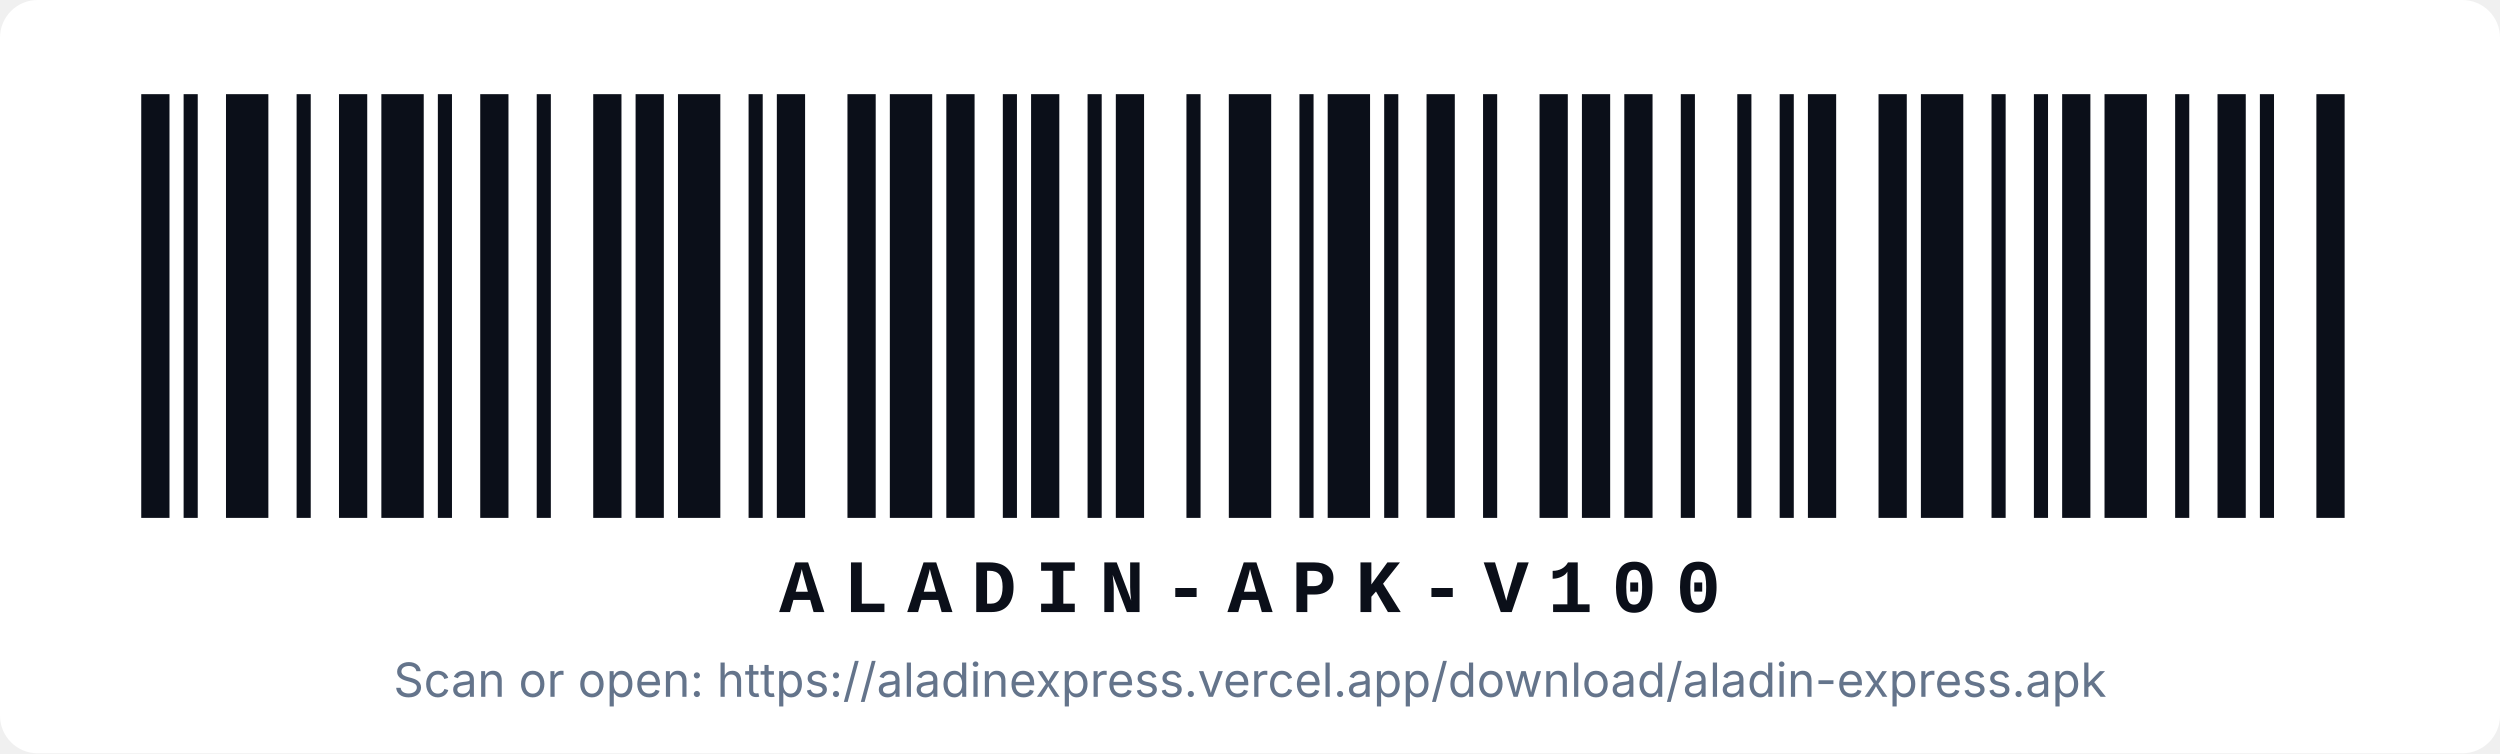
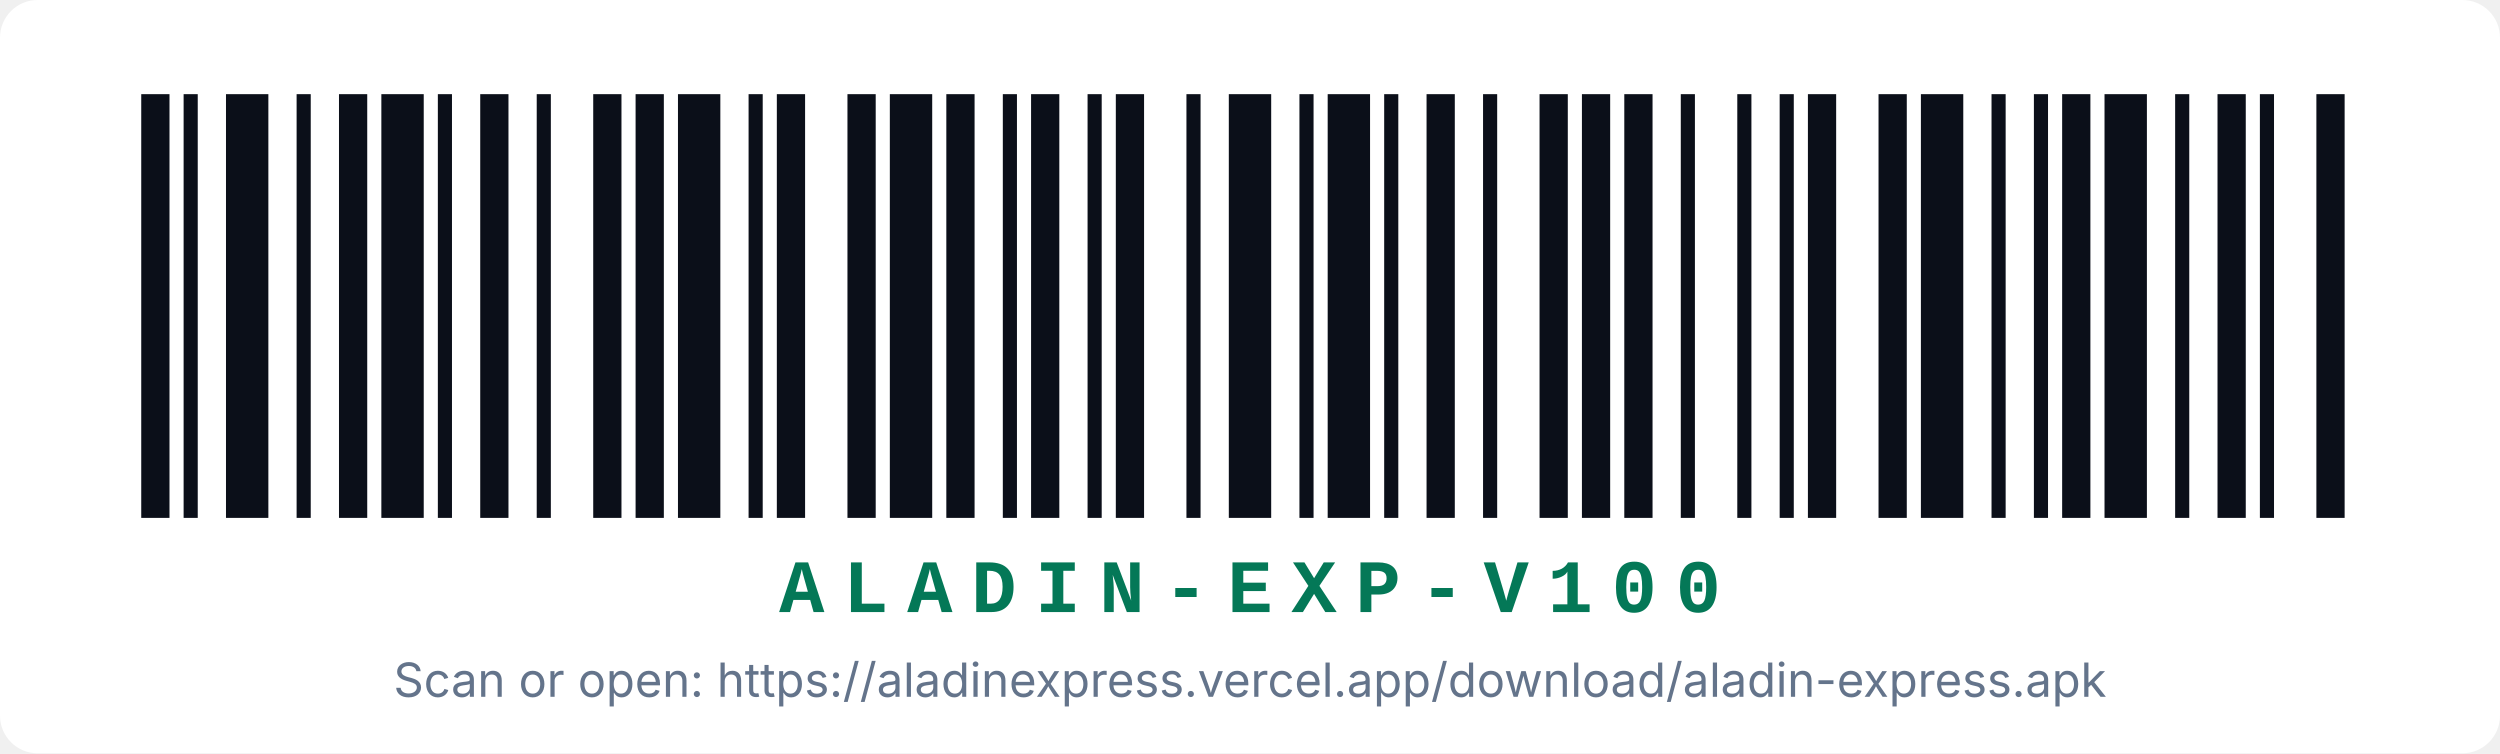
<svg xmlns="http://www.w3.org/2000/svg" viewBox="0 0 531 160" width="531" height="160">
  <rect width="531" height="160" fill="#FFFFFF" rx="8" />
  <rect x="30" y="20" width="6" height="90" fill="#0B0F19" />
  <rect x="39" y="20" width="3" height="90" fill="#0B0F19" />
  <rect x="48" y="20" width="9" height="90" fill="#0B0F19" />
  <rect x="63" y="20" width="3" height="90" fill="#0B0F19" />
  <rect x="72" y="20" width="6" height="90" fill="#0B0F19" />
  <rect x="81" y="20" width="9" height="90" fill="#0B0F19" />
  <rect x="93" y="20" width="3" height="90" fill="#0B0F19" />
  <rect x="102" y="20" width="6" height="90" fill="#0B0F19" />
  <rect x="114" y="20" width="3" height="90" fill="#0B0F19" />
  <rect x="126" y="20" width="6" height="90" fill="#0B0F19" />
  <rect x="135" y="20" width="6" height="90" fill="#0B0F19" />
  <rect x="144" y="20" width="9" height="90" fill="#0B0F19" />
  <rect x="159" y="20" width="3" height="90" fill="#0B0F19" />
  <rect x="165" y="20" width="6" height="90" fill="#0B0F19" />
  <rect x="180" y="20" width="6" height="90" fill="#0B0F19" />
  <rect x="189" y="20" width="9" height="90" fill="#0B0F19" />
  <rect x="201" y="20" width="6" height="90" fill="#0B0F19" />
  <rect x="213" y="20" width="3" height="90" fill="#0B0F19" />
  <rect x="219" y="20" width="6" height="90" fill="#0B0F19" />
  <rect x="231" y="20" width="3" height="90" fill="#0B0F19" />
  <rect x="237" y="20" width="6" height="90" fill="#0B0F19" />
  <rect x="252" y="20" width="3" height="90" fill="#0B0F19" />
  <rect x="261" y="20" width="9" height="90" fill="#0B0F19" />
  <rect x="276" y="20" width="3" height="90" fill="#0B0F19" />
  <rect x="282" y="20" width="9" height="90" fill="#0B0F19" />
  <rect x="294" y="20" width="3" height="90" fill="#0B0F19" />
  <rect x="303" y="20" width="6" height="90" fill="#0B0F19" />
  <rect x="315" y="20" width="3" height="90" fill="#0B0F19" />
  <rect x="327" y="20" width="6" height="90" fill="#0B0F19" />
  <rect x="336" y="20" width="6" height="90" fill="#0B0F19" />
  <rect x="345" y="20" width="6" height="90" fill="#0B0F19" />
  <rect x="357" y="20" width="3" height="90" fill="#0B0F19" />
  <rect x="369" y="20" width="3" height="90" fill="#0B0F19" />
  <rect x="378" y="20" width="3" height="90" fill="#0B0F19" />
  <rect x="384" y="20" width="6" height="90" fill="#0B0F19" />
  <rect x="399" y="20" width="6" height="90" fill="#0B0F19" />
  <rect x="408" y="20" width="9" height="90" fill="#0B0F19" />
  <rect x="423" y="20" width="3" height="90" fill="#0B0F19" />
  <rect x="432" y="20" width="3" height="90" fill="#0B0F19" />
  <rect x="438" y="20" width="6" height="90" fill="#0B0F19" />
  <rect x="447" y="20" width="9" height="90" fill="#0B0F19" />
  <rect x="462" y="20" width="3" height="90" fill="#0B0F19" />
  <rect x="471" y="20" width="6" height="90" fill="#0B0F19" />
  <rect x="480" y="20" width="3" height="90" fill="#0B0F19" />
  <rect x="492" y="20" width="6" height="90" fill="#0B0F19" />
-   <text x="265.5" y="130" font-family="'Courier New', monospace" font-size="16" font-weight="bold" fill="#0B0F19" text-anchor="middle" letter-spacing="4">ALADIN-APK-V100</text>
+   <text x="265.5" y="130" font-family="'Courier New', monospace" font-size="16" font-weight="bold" fill="#047857" text-anchor="middle" letter-spacing="4">ALADIN-EXP-V100</text>
  <text x="265.5" y="148" font-family="-apple-system, BlinkMacSystemFont, sans-serif" font-size="10" fill="#64748B" text-anchor="middle">Scan or open: https://aladinexpress.vercel.app/download/aladin-express.apk</text>
</svg>
